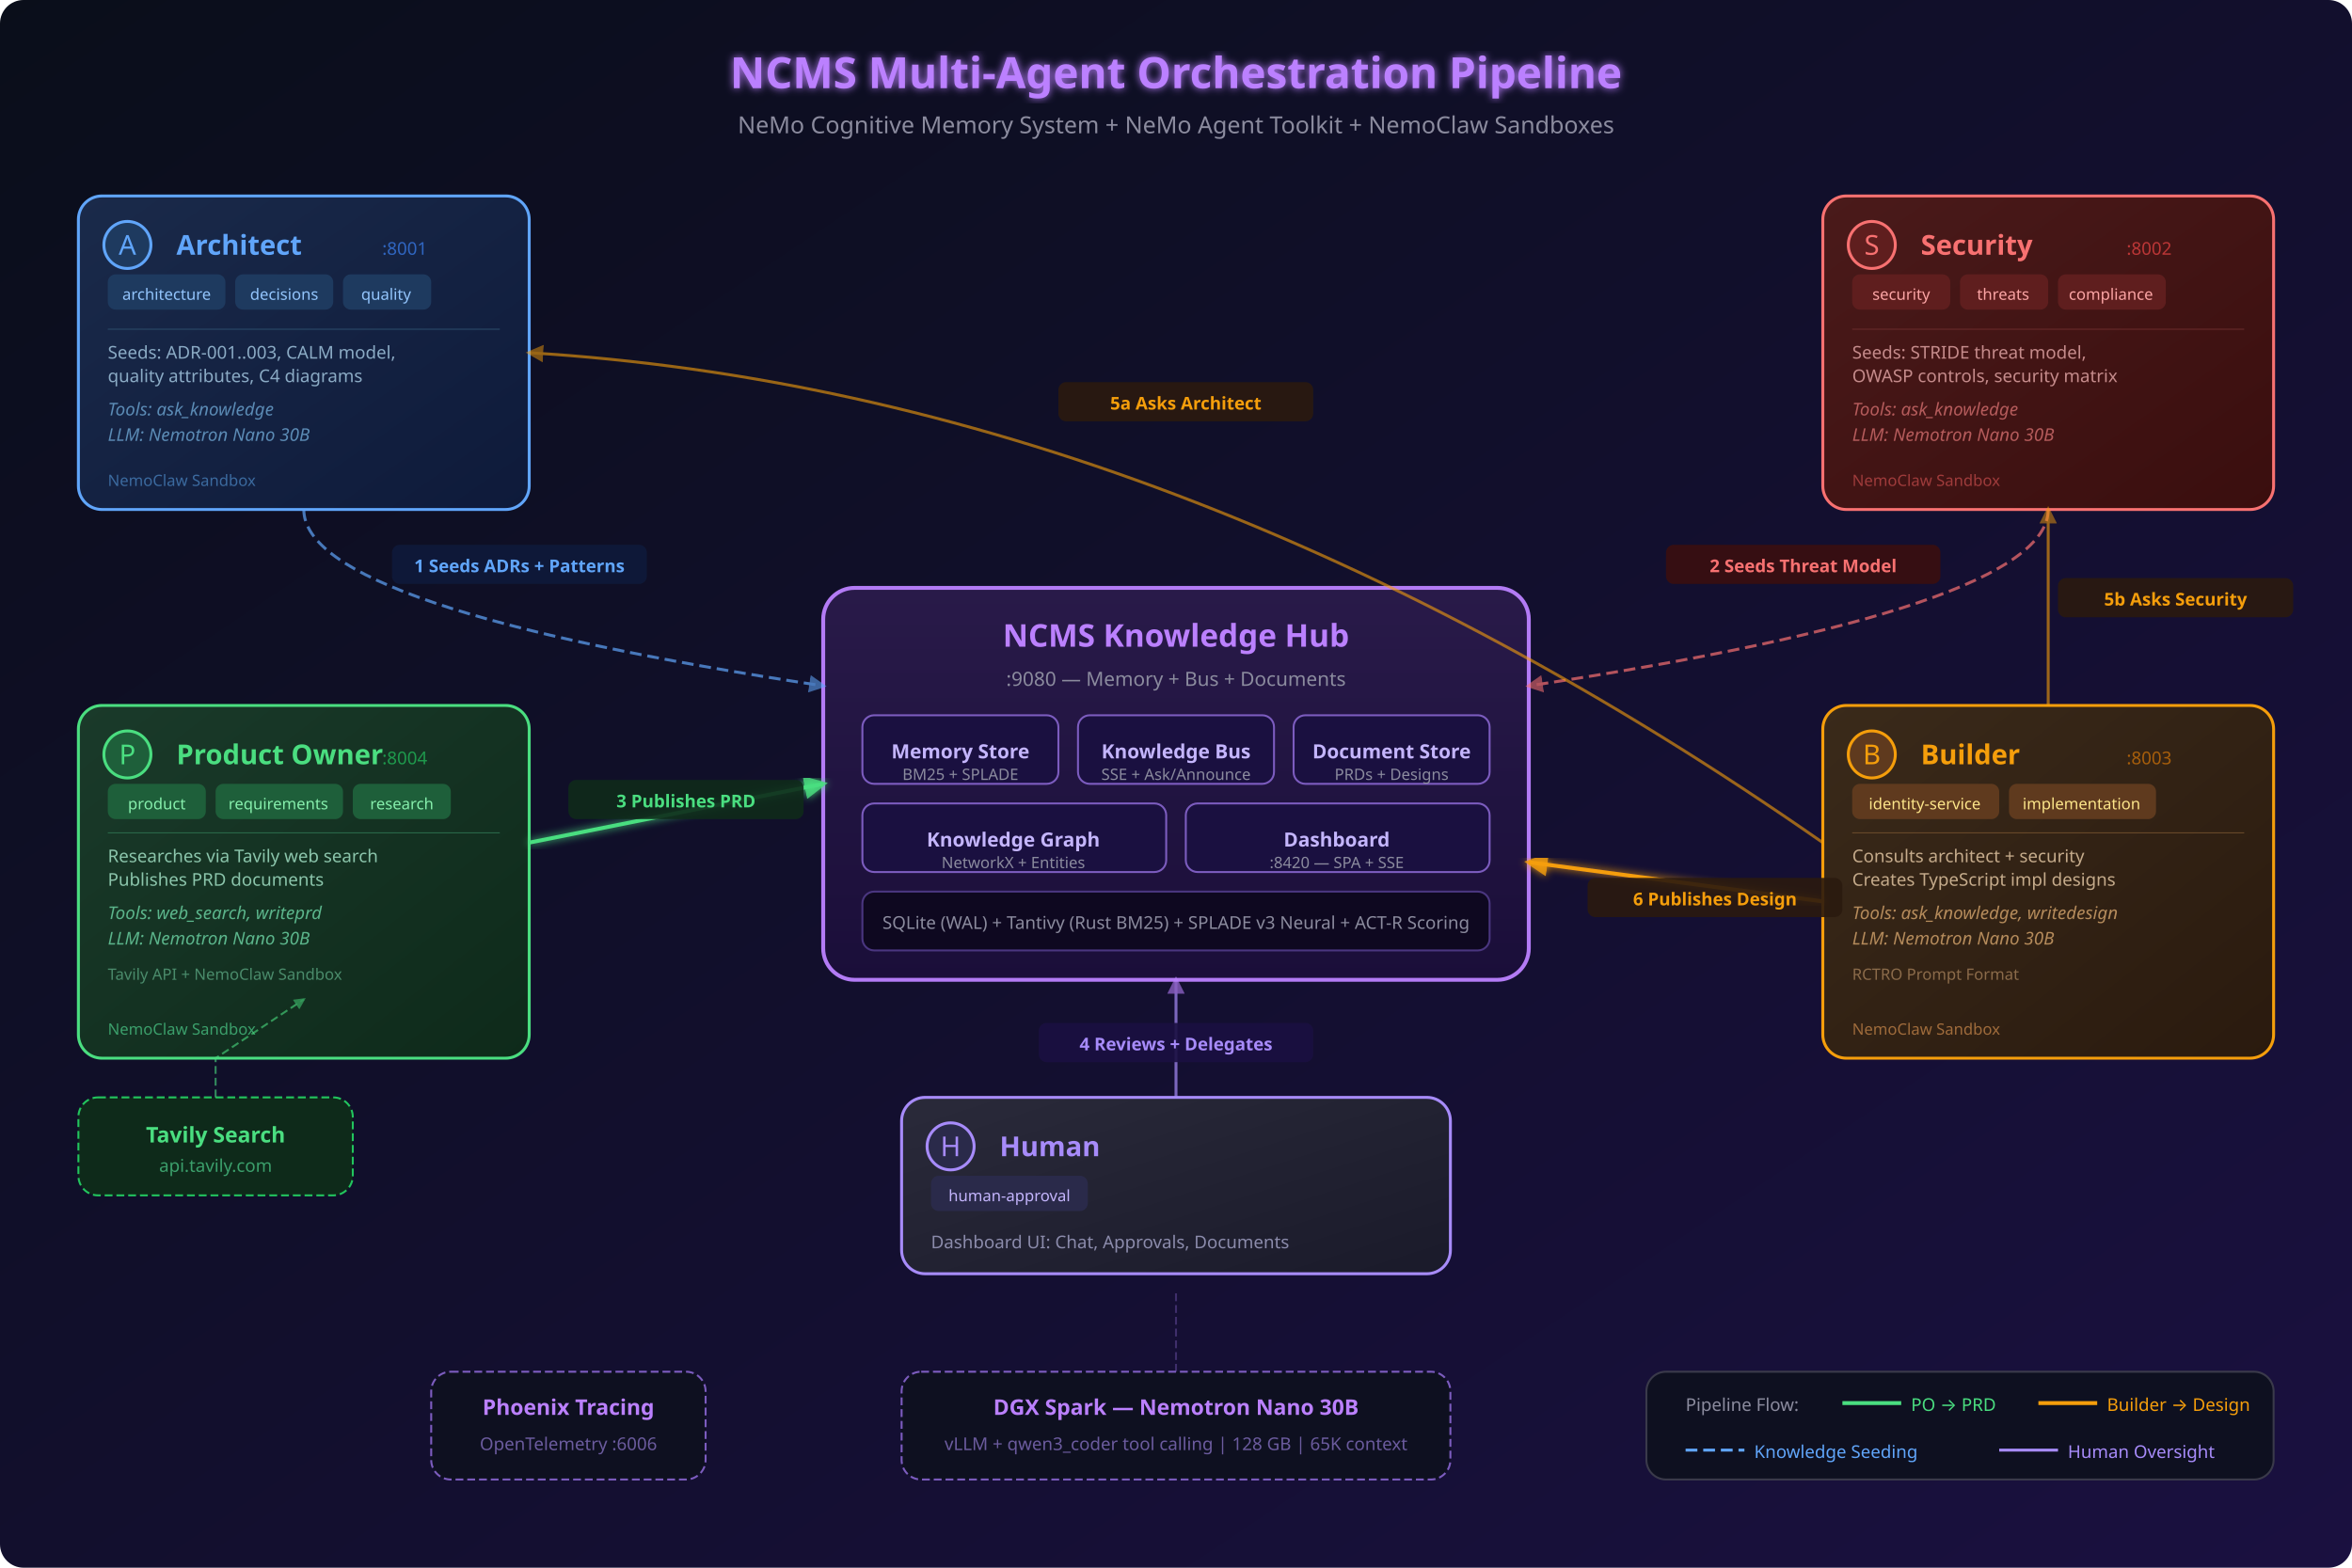
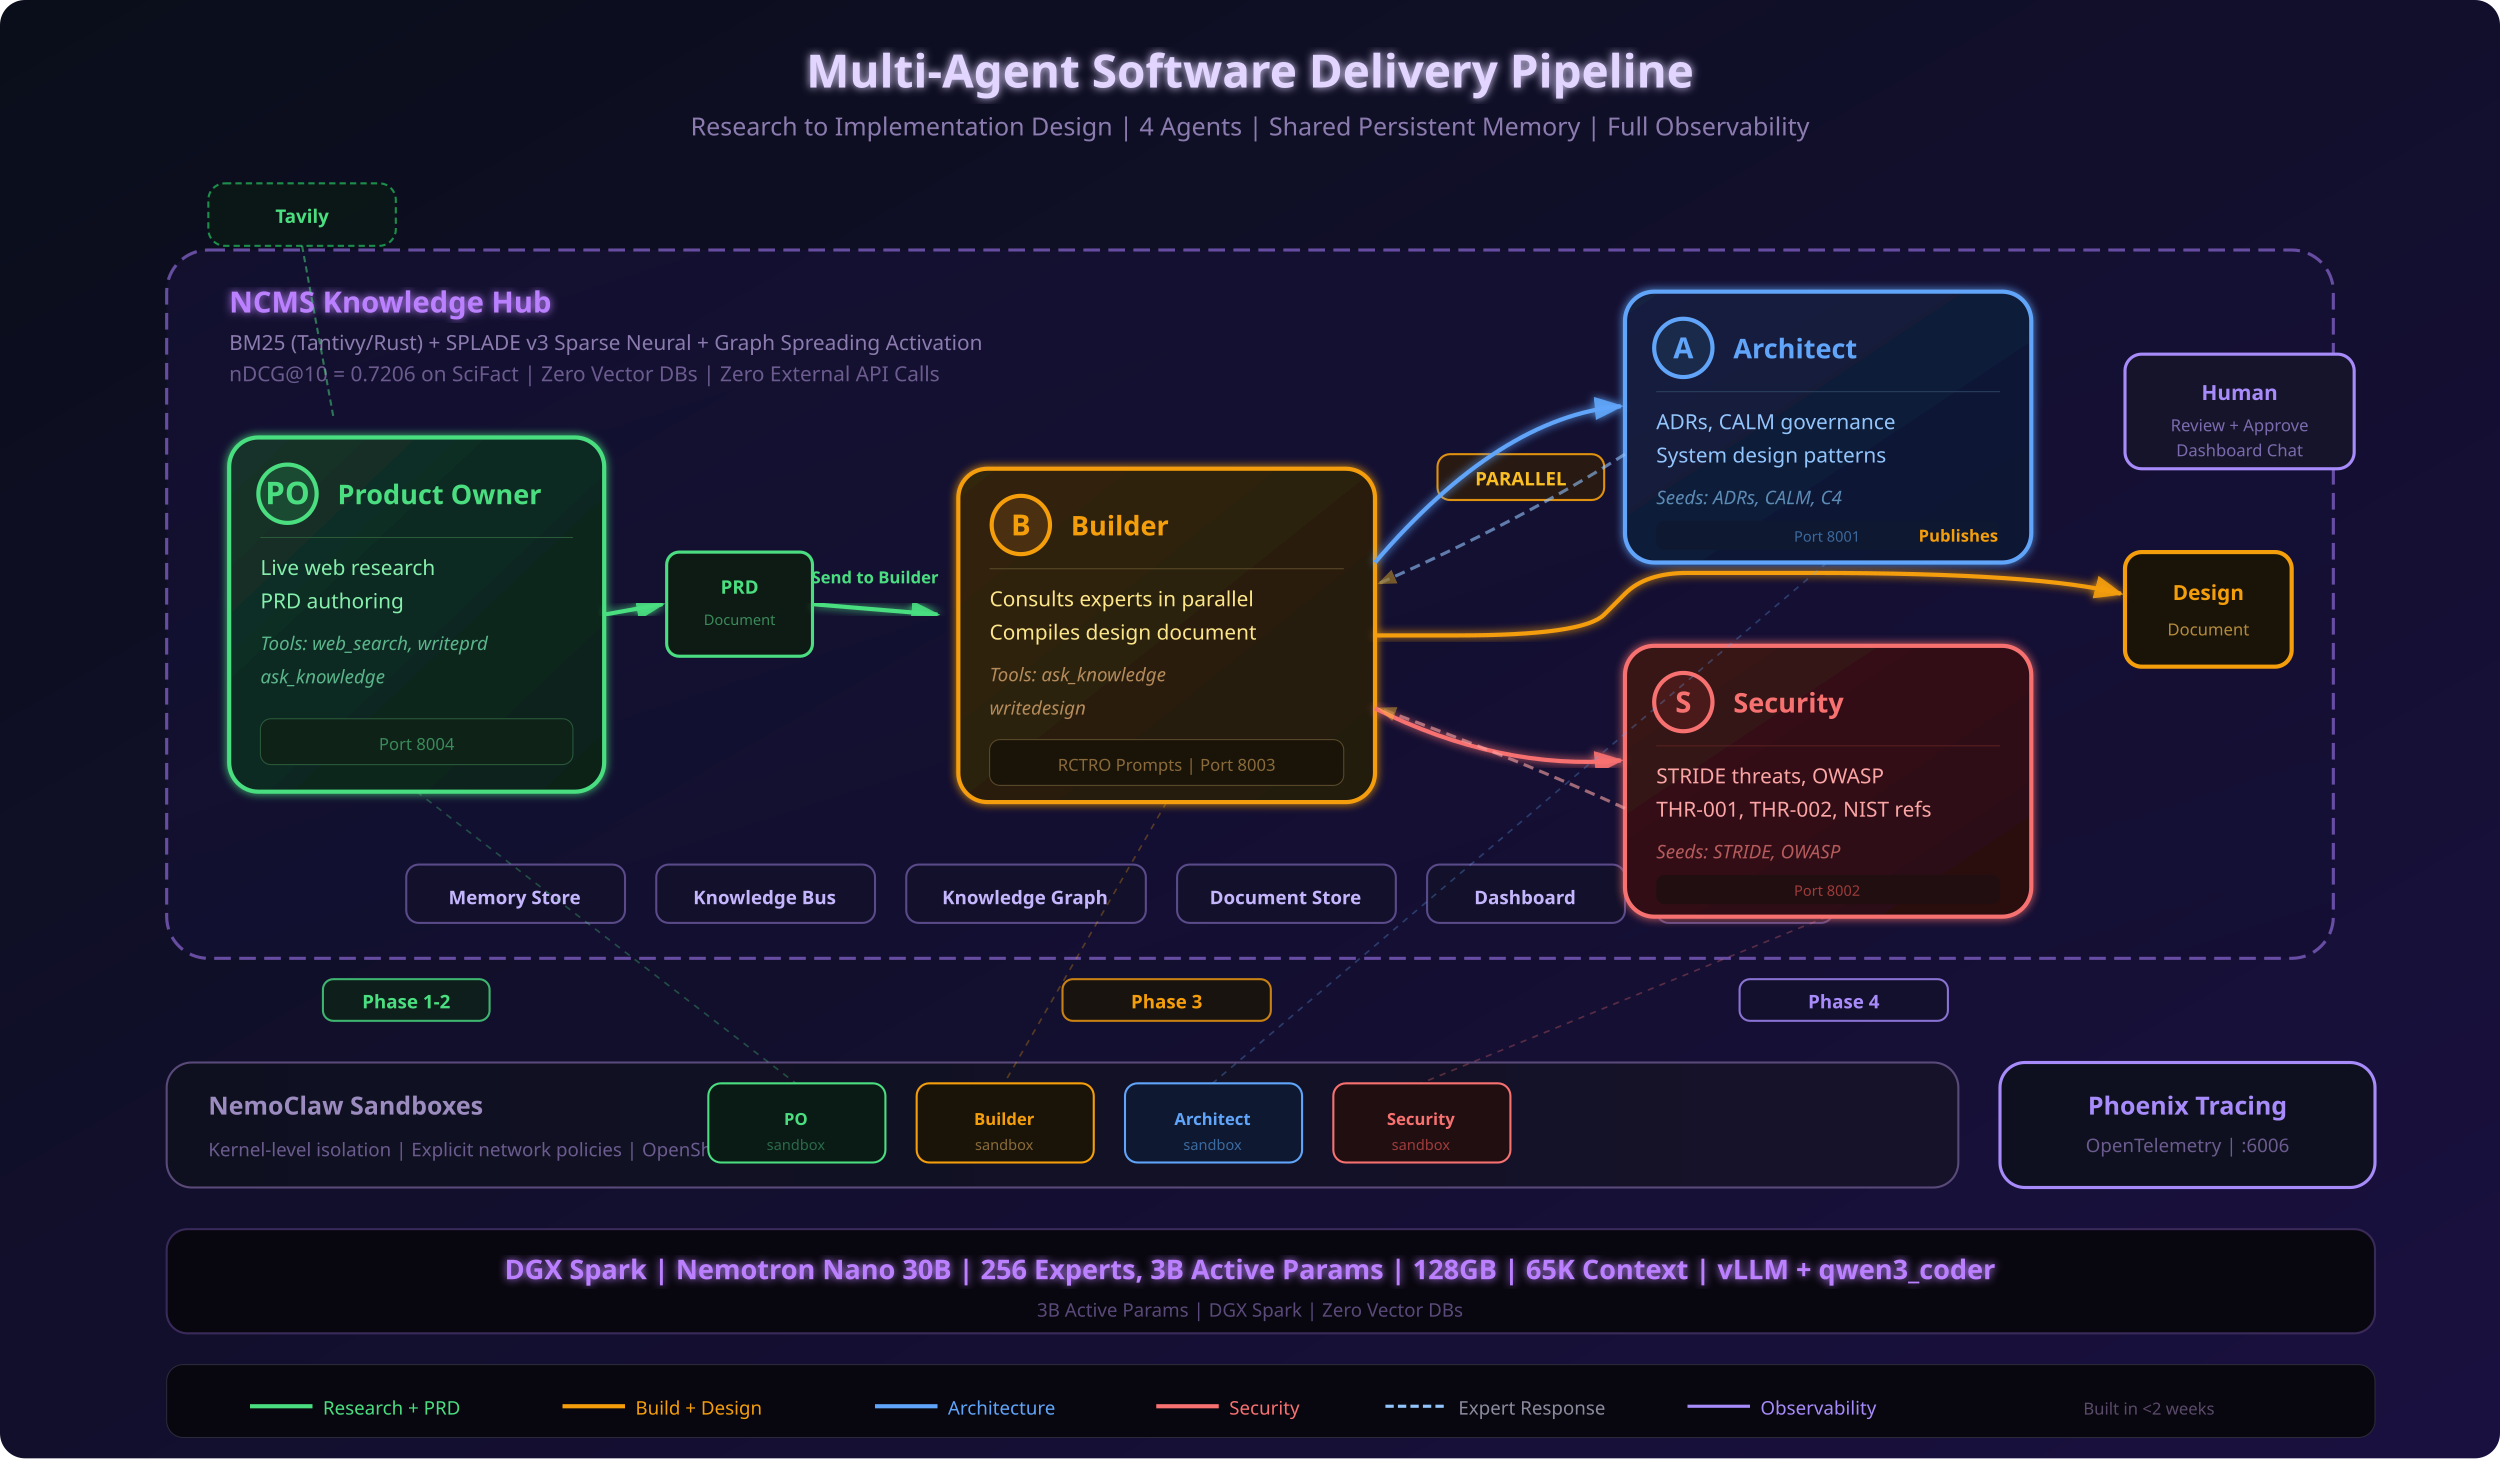
- <svg xmlns="http://www.w3.org/2000/svg" viewBox="0 0 1200 800" font-family="'Segoe UI', system-ui, -apple-system, sans-serif">
+ <svg xmlns="http://www.w3.org/2000/svg" viewBox="0 0 1200 700" font-family="'Segoe UI', system-ui, -apple-system, sans-serif">
  <defs>
    <linearGradient id="bgGrad" x1="0%" y1="0%" x2="100%" y2="100%">
      <stop offset="0%" style="stop-color:#0a0e1a;stop-opacity:1" />
      <stop offset="100%" style="stop-color:#1a1040;stop-opacity:1" />
    </linearGradient>
-     <linearGradient id="hubGrad" x1="0%" y1="0%" x2="0%" y2="100%">
-       <stop offset="0%" style="stop-color:#2a1a4a;stop-opacity:1" />
-       <stop offset="100%" style="stop-color:#1a0e3a;stop-opacity:1" />
+     <linearGradient id="hubGrad" x1="0%" y1="0%" x2="100%" y2="100%">
+       <stop offset="0%" style="stop-color:#1a1240;stop-opacity:0.6" />
+       <stop offset="100%" style="stop-color:#120e30;stop-opacity:0.6" />
    </linearGradient>
    <linearGradient id="poGrad" x1="0%" y1="0%" x2="100%" y2="100%">
-       <stop offset="0%" style="stop-color:#1a3a2a;stop-opacity:1" />
-       <stop offset="100%" style="stop-color:#0e2a1a;stop-opacity:1" />
+       <stop offset="0%" style="stop-color:#14332a" />
+       <stop offset="100%" style="stop-color:#0a2018" />
+     </linearGradient>
+     <linearGradient id="buildGrad" x1="0%" y1="0%" x2="100%" y2="100%">
+       <stop offset="0%" style="stop-color:#33250e" />
+       <stop offset="100%" style="stop-color:#221a08" />
    </linearGradient>
    <linearGradient id="archGrad" x1="0%" y1="0%" x2="100%" y2="100%">
-       <stop offset="0%" style="stop-color:#1a2a4a;stop-opacity:1" />
-       <stop offset="100%" style="stop-color:#0e1a3a;stop-opacity:1" />
+       <stop offset="0%" style="stop-color:#142040" />
+       <stop offset="100%" style="stop-color:#0e1530" />
    </linearGradient>
    <linearGradient id="secGrad" x1="0%" y1="0%" x2="100%" y2="100%">
-       <stop offset="0%" style="stop-color:#4a1a1a;stop-opacity:1" />
-       <stop offset="100%" style="stop-color:#3a0e0e;stop-opacity:1" />
+       <stop offset="0%" style="stop-color:#3a1418" />
+       <stop offset="100%" style="stop-color:#280c10" />
    </linearGradient>
-     <linearGradient id="buildGrad" x1="0%" y1="0%" x2="100%" y2="100%">
-       <stop offset="0%" style="stop-color:#3a2a1a;stop-opacity:1" />
-       <stop offset="100%" style="stop-color:#2a1a0e;stop-opacity:1" />
+     <linearGradient id="sandboxGrad" x1="0%" y1="0%" x2="100%" y2="0%">
+       <stop offset="0%" style="stop-color:#0e1020" />
+       <stop offset="100%" style="stop-color:#16122a" />
    </linearGradient>
-     <linearGradient id="humanGrad" x1="0%" y1="0%" x2="100%" y2="100%">
-       <stop offset="0%" style="stop-color:#2a2a3a;stop-opacity:1" />
-       <stop offset="100%" style="stop-color:#1a1a2a;stop-opacity:1" />
+     <linearGradient id="glowLine" x1="0%" y1="0%" x2="100%" y2="0%">
+       <stop offset="0%" style="stop-color:#4ade80;stop-opacity:0.9" />
+       <stop offset="100%" style="stop-color:#f59e0b;stop-opacity:0.9" />
    </linearGradient>
    <filter id="glow">
-       <feGaussianBlur stdDeviation="3" result="blur" />
+       <feGaussianBlur stdDeviation="4" result="blur" />
      <feMerge>
        <feMergeNode in="blur" />
        <feMergeNode in="SourceGraphic" />
      </feMerge>
    </filter>
    <filter id="softGlow">
      <feGaussianBlur stdDeviation="2" result="blur" />
      <feMerge>
        <feMergeNode in="blur" />
        <feMergeNode in="SourceGraphic" />
      </feMerge>
    </filter>
-     <marker id="arrow" viewBox="0 0 10 10" refX="8" refY="5" markerWidth="6" markerHeight="6" orient="auto-start-reverse">
-       <path d="M 0 0 L 10 5 L 0 10 z" fill="#bb80ff" opacity="0.8" />
+     <filter id="boxGlow">
+       <feGaussianBlur stdDeviation="6" result="blur" />
+       <feComposite in="blur" in2="SourceGraphic" operator="over" />
+     </filter>
+     <marker id="arrowGreen" viewBox="0 0 10 10" refX="9" refY="5" markerWidth="7" markerHeight="7" orient="auto-start-reverse">
+       <path d="M 0 1 L 10 5 L 0 9 z" fill="#4ade80" opacity="0.9" />
    </marker>
-     <marker id="arrowGreen" viewBox="0 0 10 10" refX="8" refY="5" markerWidth="6" markerHeight="6" orient="auto-start-reverse">
-       <path d="M 0 0 L 10 5 L 0 10 z" fill="#4ade80" opacity="0.8" />
+     <marker id="arrowAmber" viewBox="0 0 10 10" refX="9" refY="5" markerWidth="7" markerHeight="7" orient="auto-start-reverse">
+       <path d="M 0 1 L 10 5 L 0 9 z" fill="#f59e0b" opacity="0.9" />
    </marker>
-     <marker id="arrowOrange" viewBox="0 0 10 10" refX="8" refY="5" markerWidth="6" markerHeight="6" orient="auto-start-reverse">
-       <path d="M 0 0 L 10 5 L 0 10 z" fill="#f59e0b" opacity="0.8" />
+     <marker id="arrowBlue" viewBox="0 0 10 10" refX="9" refY="5" markerWidth="7" markerHeight="7" orient="auto-start-reverse">
+       <path d="M 0 1 L 10 5 L 0 9 z" fill="#60a5fa" opacity="0.9" />
    </marker>
-     <marker id="arrowRed" viewBox="0 0 10 10" refX="8" refY="5" markerWidth="6" markerHeight="6" orient="auto-start-reverse">
-       <path d="M 0 0 L 10 5 L 0 10 z" fill="#f87171" opacity="0.8" />
+     <marker id="arrowRed" viewBox="0 0 10 10" refX="9" refY="5" markerWidth="7" markerHeight="7" orient="auto-start-reverse">
+       <path d="M 0 1 L 10 5 L 0 9 z" fill="#f87171" opacity="0.9" />
    </marker>
-     <marker id="arrowBlue" viewBox="0 0 10 10" refX="8" refY="5" markerWidth="6" markerHeight="6" orient="auto-start-reverse">
-       <path d="M 0 0 L 10 5 L 0 10 z" fill="#60a5fa" opacity="0.8" />
+     <marker id="arrowAmberReturn" viewBox="0 0 10 10" refX="9" refY="5" markerWidth="6" markerHeight="6" orient="auto-start-reverse">
+       <path d="M 0 1 L 10 5 L 0 9 z" fill="#fbbf24" opacity="0.7" />
    </marker>
  </defs>
-   <rect width="1200" height="800" fill="url(#bgGrad)" rx="12" />
-   <text x="600" y="45" text-anchor="middle" fill="#bb80ff" font-size="22" font-weight="700" filter="url(#softGlow)">NCMS Multi-Agent Orchestration Pipeline</text>
-   <text x="600" y="68" text-anchor="middle" fill="#8b8b9e" font-size="12">NeMo Cognitive Memory System + NeMo Agent Toolkit + NemoClaw Sandboxes</text>
-   <rect x="420" y="300" width="360" height="200" rx="16" fill="url(#hubGrad)" stroke="#bb80ff" stroke-width="2" opacity="0.95" />
-   <text x="600" y="330" text-anchor="middle" fill="#bb80ff" font-size="16" font-weight="700">NCMS Knowledge Hub</text>
-   <text x="600" y="350" text-anchor="middle" fill="#8b8b9e" font-size="10">:9080 — Memory + Bus + Documents</text>
-   <rect x="440" y="365" width="100" height="35" rx="6" fill="#1a1040" stroke="#7c5cbf" stroke-width="1" />
-   <text x="490" y="387" text-anchor="middle" fill="#c4b5fd" font-size="10" font-weight="600">Memory Store</text>
-   <text x="490" y="398" text-anchor="middle" fill="#8b8b9e" font-size="8">BM25 + SPLADE</text>
-   <rect x="550" y="365" width="100" height="35" rx="6" fill="#1a1040" stroke="#7c5cbf" stroke-width="1" />
-   <text x="600" y="387" text-anchor="middle" fill="#c4b5fd" font-size="10" font-weight="600">Knowledge Bus</text>
-   <text x="600" y="398" text-anchor="middle" fill="#8b8b9e" font-size="8">SSE + Ask/Announce</text>
-   <rect x="660" y="365" width="100" height="35" rx="6" fill="#1a1040" stroke="#7c5cbf" stroke-width="1" />
-   <text x="710" y="387" text-anchor="middle" fill="#c4b5fd" font-size="10" font-weight="600">Document Store</text>
-   <text x="710" y="398" text-anchor="middle" fill="#8b8b9e" font-size="8">PRDs + Designs</text>
-   <rect x="440" y="410" width="155" height="35" rx="6" fill="#1a1040" stroke="#7c5cbf" stroke-width="1" />
-   <text x="517" y="432" text-anchor="middle" fill="#c4b5fd" font-size="10" font-weight="600">Knowledge Graph</text>
-   <text x="517" y="443" text-anchor="middle" fill="#8b8b9e" font-size="8">NetworkX + Entities</text>
-   <rect x="605" y="410" width="155" height="35" rx="6" fill="#1a1040" stroke="#7c5cbf" stroke-width="1" />
-   <text x="682" y="432" text-anchor="middle" fill="#c4b5fd" font-size="10" font-weight="600">Dashboard</text>
-   <text x="682" y="443" text-anchor="middle" fill="#8b8b9e" font-size="8">:8420 — SPA + SSE</text>
-   <rect x="440" y="455" width="320" height="30" rx="6" fill="#0e0820" stroke="#4a3680" stroke-width="1" />
-   <text x="600" y="474" text-anchor="middle" fill="#8b8b9e" font-size="9">SQLite (WAL) + Tantivy (Rust BM25) + SPLADE v3 Neural + ACT-R Scoring</text>
-   <rect x="40" y="100" width="230" height="160" rx="12" fill="url(#archGrad)" stroke="#60a5fa" stroke-width="1.5" />
-   <circle cx="65" cy="125" r="12" fill="#1e3a5f" stroke="#60a5fa" stroke-width="1.5" />
-   <text x="65" y="130" text-anchor="middle" fill="#60a5fa" font-size="14">A</text>
-   <text x="90" y="130" fill="#60a5fa" font-size="14" font-weight="700">Architect</text>
-   <text x="195" y="130" fill="#3b82f6" font-size="9" opacity="0.7">:8001</text>
-   <rect x="55" y="140" width="60" height="18" rx="4" fill="#1e3a5f" />
-   <text x="85" y="153" text-anchor="middle" fill="#93c5fd" font-size="8">architecture</text>
-   <rect x="120" y="140" width="50" height="18" rx="4" fill="#1e3a5f" />
-   <text x="145" y="153" text-anchor="middle" fill="#93c5fd" font-size="8">decisions</text>
-   <rect x="175" y="140" width="45" height="18" rx="4" fill="#1e3a5f" />
-   <text x="197" y="153" text-anchor="middle" fill="#93c5fd" font-size="8">quality</text>
-   <line x1="55" y1="168" x2="255" y2="168" stroke="#2a4a6a" stroke-width="0.5" />
-   <text x="55" y="183" fill="#8babc5" font-size="9">Seeds: ADR-001..003, CALM model,</text>
-   <text x="55" y="195" fill="#8babc5" font-size="9">quality attributes, C4 diagrams</text>
-   <text x="55" y="212" fill="#5b8bb5" font-size="9" font-style="italic">Tools: ask_knowledge</text>
-   <text x="55" y="225" fill="#5b8bb5" font-size="9" font-style="italic">LLM: Nemotron Nano 30B</text>
-   <text x="55" y="248" fill="#3b6a9f" font-size="8">NemoClaw Sandbox</text>
-   <rect x="930" y="100" width="230" height="160" rx="12" fill="url(#secGrad)" stroke="#f87171" stroke-width="1.5" />
-   <circle cx="955" cy="125" r="12" fill="#5f1e1e" stroke="#f87171" stroke-width="1.5" />
-   <text x="955" y="130" text-anchor="middle" fill="#f87171" font-size="14">S</text>
-   <text x="980" y="130" fill="#f87171" font-size="14" font-weight="700">Security</text>
-   <text x="1085" y="130" fill="#ef4444" font-size="9" opacity="0.7">:8002</text>
-   <rect x="945" y="140" width="50" height="18" rx="4" fill="#5f1e1e" />
-   <text x="970" y="153" text-anchor="middle" fill="#fca5a5" font-size="8">security</text>
-   <rect x="1000" y="140" width="45" height="18" rx="4" fill="#5f1e1e" />
-   <text x="1022" y="153" text-anchor="middle" fill="#fca5a5" font-size="8">threats</text>
-   <rect x="1050" y="140" width="55" height="18" rx="4" fill="#5f1e1e" />
-   <text x="1077" y="153" text-anchor="middle" fill="#fca5a5" font-size="8">compliance</text>
-   <line x1="945" y1="168" x2="1145" y2="168" stroke="#6a2a2a" stroke-width="0.5" />
-   <text x="945" y="183" fill="#c58b8b" font-size="9">Seeds: STRIDE threat model,</text>
-   <text x="945" y="195" fill="#c58b8b" font-size="9">OWASP controls, security matrix</text>
-   <text x="945" y="212" fill="#b55b5b" font-size="9" font-style="italic">Tools: ask_knowledge</text>
-   <text x="945" y="225" fill="#b55b5b" font-size="9" font-style="italic">LLM: Nemotron Nano 30B</text>
-   <text x="945" y="248" fill="#9f3b3b" font-size="8">NemoClaw Sandbox</text>
-   <rect x="40" y="360" width="230" height="180" rx="12" fill="url(#poGrad)" stroke="#4ade80" stroke-width="1.5" />
-   <circle cx="65" cy="385" r="12" fill="#1e5f3a" stroke="#4ade80" stroke-width="1.5" />
-   <text x="65" y="390" text-anchor="middle" fill="#4ade80" font-size="14">P</text>
-   <text x="90" y="390" fill="#4ade80" font-size="14" font-weight="700">Product Owner</text>
-   <text x="195" y="390" fill="#22c55e" font-size="9" opacity="0.7">:8004</text>
-   <rect x="55" y="400" width="50" height="18" rx="4" fill="#1e5f3a" />
-   <text x="80" y="413" text-anchor="middle" fill="#86efac" font-size="8">product</text>
-   <rect x="110" y="400" width="65" height="18" rx="4" fill="#1e5f3a" />
-   <text x="142" y="413" text-anchor="middle" fill="#86efac" font-size="8">requirements</text>
-   <rect x="180" y="400" width="50" height="18" rx="4" fill="#1e5f3a" />
-   <text x="205" y="413" text-anchor="middle" fill="#86efac" font-size="8">research</text>
-   <line x1="55" y1="425" x2="255" y2="425" stroke="#2a6a4a" stroke-width="0.5" />
-   <text x="55" y="440" fill="#8bc5ab" font-size="9">Researches via Tavily web search</text>
-   <text x="55" y="452" fill="#8bc5ab" font-size="9">Publishes PRD documents</text>
-   <text x="55" y="469" fill="#5bb58b" font-size="9" font-style="italic">Tools: web_search, writeprd</text>
-   <text x="55" y="482" fill="#5bb58b" font-size="9" font-style="italic">LLM: Nemotron Nano 30B</text>
-   <text x="55" y="500" fill="#4a8b6b" font-size="8">Tavily API + NemoClaw Sandbox</text>
-   <text x="55" y="528" fill="#3b9f6b" font-size="8">NemoClaw Sandbox</text>
-   <rect x="930" y="360" width="230" height="180" rx="12" fill="url(#buildGrad)" stroke="#f59e0b" stroke-width="1.5" />
-   <circle cx="955" cy="385" r="12" fill="#5f3a1e" stroke="#f59e0b" stroke-width="1.5" />
-   <text x="955" y="390" text-anchor="middle" fill="#f59e0b" font-size="14">B</text>
-   <text x="980" y="390" fill="#f59e0b" font-size="14" font-weight="700">Builder</text>
-   <text x="1085" y="390" fill="#d97706" font-size="9" opacity="0.7">:8003</text>
-   <rect x="945" y="400" width="75" height="18" rx="4" fill="#5f3a1e" />
-   <text x="982" y="413" text-anchor="middle" fill="#fde68a" font-size="8">identity-service</text>
-   <rect x="1025" y="400" width="75" height="18" rx="4" fill="#5f3a1e" />
-   <text x="1062" y="413" text-anchor="middle" fill="#fde68a" font-size="8">implementation</text>
-   <line x1="945" y1="425" x2="1145" y2="425" stroke="#6a4a2a" stroke-width="0.5" />
-   <text x="945" y="440" fill="#c5ab8b" font-size="9">Consults architect + security</text>
-   <text x="945" y="452" fill="#c5ab8b" font-size="9">Creates TypeScript impl designs</text>
-   <text x="945" y="469" fill="#b58b5b" font-size="9" font-style="italic">Tools: ask_knowledge, writedesign</text>
-   <text x="945" y="482" fill="#b58b5b" font-size="9" font-style="italic">LLM: Nemotron Nano 30B</text>
-   <text x="945" y="500" fill="#8b6b4a" font-size="8">RCTRO Prompt Format</text>
-   <text x="945" y="528" fill="#9f6b3b" font-size="8">NemoClaw Sandbox</text>
-   <rect x="460" y="560" width="280" height="90" rx="12" fill="url(#humanGrad)" stroke="#a78bfa" stroke-width="1.5" />
-   <circle cx="485" cy="585" r="12" fill="#2a2a4a" stroke="#a78bfa" stroke-width="1.5" />
-   <text x="485" y="590" text-anchor="middle" fill="#a78bfa" font-size="14">H</text>
-   <text x="510" y="590" fill="#a78bfa" font-size="14" font-weight="700">Human</text>
-   <rect x="475" y="600" width="80" height="18" rx="4" fill="#2a2a4a" />
-   <text x="515" y="613" text-anchor="middle" fill="#c4b5fd" font-size="8">human-approval</text>
-   <text x="475" y="637" fill="#8b8bab" font-size="9">Dashboard UI: Chat, Approvals, Documents</text>
-   <path d="M 155 260 Q 155 310 420 350" fill="none" stroke="#60a5fa" stroke-width="1.5" stroke-dasharray="6,3" marker-end="url(#arrowBlue)" opacity="0.7" />
-   <rect x="200" y="278" width="130" height="20" rx="4" fill="#0e1a3a" opacity="0.9" />
-   <text x="265" y="292" text-anchor="middle" fill="#60a5fa" font-size="9" font-weight="600">1  Seeds ADRs + Patterns</text>
-   <path d="M 1045 260 Q 1045 310 780 350" fill="none" stroke="#f87171" stroke-width="1.5" stroke-dasharray="6,3" marker-end="url(#arrowRed)" opacity="0.7" />
-   <rect x="850" y="278" width="140" height="20" rx="4" fill="#3a0e0e" opacity="0.9" />
-   <text x="920" y="292" text-anchor="middle" fill="#f87171" font-size="9" font-weight="600">2  Seeds Threat Model</text>
-   <path d="M 270 430 L 420 400" fill="none" stroke="#4ade80" stroke-width="2" marker-end="url(#arrowGreen)" filter="url(#softGlow)" />
-   <rect x="290" y="398" width="120" height="20" rx="4" fill="#0e2a1a" opacity="0.9" />
-   <text x="350" y="412" text-anchor="middle" fill="#4ade80" font-size="9" font-weight="600">3  Publishes PRD</text>
-   <rect x="40" y="560" width="140" height="50" rx="10" fill="#0e2a1a" stroke="#22c55e" stroke-width="1" stroke-dasharray="4,2" />
-   <text x="110" y="583" text-anchor="middle" fill="#4ade80" font-size="11" font-weight="600">Tavily Search</text>
-   <text x="110" y="598" text-anchor="middle" fill="#3b9f6b" font-size="9">api.tavily.com</text>
-   <path d="M 110 560 L 110 540 L 155 510" fill="none" stroke="#4ade80" stroke-width="1" stroke-dasharray="4,2" marker-end="url(#arrowGreen)" opacity="0.6" />
-   <path d="M 600 560 L 600 500" fill="none" stroke="#a78bfa" stroke-width="1.5" marker-end="url(#arrow)" opacity="0.7" />
-   <rect x="530" y="522" width="140" height="20" rx="4" fill="#1a1040" opacity="0.9" />
-   <text x="600" y="536" text-anchor="middle" fill="#a78bfa" font-size="9" font-weight="600">4  Reviews + Delegates</text>
-   <path d="M 930 430 Q 600 200 270 180" fill="none" stroke="#f59e0b" stroke-width="1.5" marker-end="url(#arrowOrange)" opacity="0.6" />
-   <rect x="540" y="195" width="130" height="20" rx="4" fill="#2a1a0e" opacity="0.9" />
-   <text x="605" y="209" text-anchor="middle" fill="#f59e0b" font-size="9" font-weight="600">5a  Asks Architect</text>
-   <path d="M 1045 360 Q 1045 280 1045 260" fill="none" stroke="#f59e0b" stroke-width="1.5" marker-end="url(#arrowOrange)" opacity="0.6" />
-   <rect x="1050" y="295" width="120" height="20" rx="4" fill="#2a1a0e" opacity="0.9" />
-   <text x="1110" y="309" text-anchor="middle" fill="#f59e0b" font-size="9" font-weight="600">5b  Asks Security</text>
-   <path d="M 930 460 L 780 440" fill="none" stroke="#f59e0b" stroke-width="2" marker-end="url(#arrowOrange)" filter="url(#softGlow)" />
-   <rect x="810" y="448" width="130" height="20" rx="4" fill="#2a1a0e" opacity="0.9" />
-   <text x="875" y="462" text-anchor="middle" fill="#f59e0b" font-size="9" font-weight="600">6  Publishes Design</text>
-   <rect x="460" y="700" width="280" height="55" rx="10" fill="#0e1020" stroke="#7c5cbf" stroke-width="1" stroke-dasharray="4,2" />
-   <text x="600" y="722" text-anchor="middle" fill="#bb80ff" font-size="11" font-weight="600">DGX Spark  —  Nemotron Nano 30B</text>
-   <text x="600" y="740" text-anchor="middle" fill="#6b5b9e" font-size="9">vLLM + qwen3_coder tool calling  |  128 GB  |  65K context</text>
-   <path d="M 600 700 L 600 660" fill="none" stroke="#7c5cbf" stroke-width="1" stroke-dasharray="4,2" opacity="0.4" />
-   <rect x="220" y="700" width="140" height="55" rx="10" fill="#0e1020" stroke="#7c5cbf" stroke-width="1" stroke-dasharray="4,2" />
-   <text x="290" y="722" text-anchor="middle" fill="#bb80ff" font-size="11" font-weight="600">Phoenix Tracing</text>
-   <text x="290" y="740" text-anchor="middle" fill="#6b5b9e" font-size="9">OpenTelemetry  :6006</text>
-   <rect x="840" y="700" width="320" height="55" rx="10" fill="#0e1020" stroke="#3a3a4a" stroke-width="1" />
-   <text x="860" y="720" fill="#8b8b9e" font-size="9">Pipeline Flow:</text>
-   <line x1="940" y1="716" x2="970" y2="716" stroke="#4ade80" stroke-width="2" />
-   <text x="975" y="720" fill="#4ade80" font-size="9">PO → PRD</text>
-   <line x1="1040" y1="716" x2="1070" y2="716" stroke="#f59e0b" stroke-width="2" />
-   <text x="1075" y="720" fill="#f59e0b" font-size="9">Builder → Design</text>
-   <line x1="860" y1="740" x2="890" y2="740" stroke="#60a5fa" stroke-width="1.5" stroke-dasharray="6,3" />
-   <text x="895" y="744" fill="#60a5fa" font-size="9">Knowledge Seeding</text>
-   <line x1="1020" y1="740" x2="1050" y2="740" stroke="#a78bfa" stroke-width="1.5" />
-   <text x="1055" y="744" fill="#a78bfa" font-size="9">Human Oversight</text>
+   <rect width="1200" height="700" fill="url(#bgGrad)" rx="12" />
+   <rect x="80" y="120" width="1040" height="340" rx="20" fill="url(#hubGrad)" stroke="#7c5cbf" stroke-width="1.5" stroke-dasharray="8,4" opacity="0.8" />
+   <text x="110" y="150" fill="#bb80ff" font-size="14" font-weight="700" filter="url(#softGlow)">NCMS Knowledge Hub</text>
+   <text x="110" y="168" fill="#8b7bae" font-size="10">BM25 (Tantivy/Rust) + SPLADE v3 Sparse Neural + Graph Spreading Activation</text>
+   <text x="110" y="183" fill="#6b5b8e" font-size="10">nDCG@10 = 0.7206 on SciFact  |  Zero Vector DBs  |  Zero External API Calls</text>
+   <rect x="195" y="415" width="105" height="28" rx="6" fill="#12102a" stroke="#5a4a8a" stroke-width="1" />
+   <text x="247" y="434" text-anchor="middle" fill="#c4b5fd" font-size="9" font-weight="600">Memory Store</text>
+   <rect x="315" y="415" width="105" height="28" rx="6" fill="#12102a" stroke="#5a4a8a" stroke-width="1" />
+   <text x="367" y="434" text-anchor="middle" fill="#c4b5fd" font-size="9" font-weight="600">Knowledge Bus</text>
+   <rect x="435" y="415" width="115" height="28" rx="6" fill="#12102a" stroke="#5a4a8a" stroke-width="1" />
+   <text x="492" y="434" text-anchor="middle" fill="#c4b5fd" font-size="9" font-weight="600">Knowledge Graph</text>
+   <rect x="565" y="415" width="105" height="28" rx="6" fill="#12102a" stroke="#5a4a8a" stroke-width="1" />
+   <text x="617" y="434" text-anchor="middle" fill="#c4b5fd" font-size="9" font-weight="600">Document Store</text>
+   <rect x="685" y="415" width="95" height="28" rx="6" fill="#12102a" stroke="#5a4a8a" stroke-width="1" />
+   <text x="732" y="434" text-anchor="middle" fill="#c4b5fd" font-size="9" font-weight="600">Dashboard</text>
+   <rect x="795" y="415" width="85" height="28" rx="6" fill="#12102a" stroke="#5a4a8a" stroke-width="1" />
+   <text x="837" y="434" text-anchor="middle" fill="#c4b5fd" font-size="9" font-weight="600">ACT-R</text>
+   <text x="600" y="42" text-anchor="middle" fill="#e2d5ff" font-size="22" font-weight="700" filter="url(#softGlow)">Multi-Agent Software Delivery Pipeline</text>
+   <text x="600" y="65" text-anchor="middle" fill="#8b7bae" font-size="12">Research to Implementation Design  |  4 Agents  |  Shared Persistent Memory  |  Full Observability</text>
+   <rect x="100" y="88" width="90" height="30" rx="8" fill="#0a1a14" stroke="#22c55e" stroke-width="1" stroke-dasharray="3,2" opacity="0.7" />
+   <text x="145" y="107" text-anchor="middle" fill="#4ade80" font-size="9" font-weight="600">Tavily</text>
+   <path d="M 145 118 L 160 200" fill="none" stroke="#4ade80" stroke-width="1" stroke-dasharray="3,2" opacity="0.5" />
+   <rect x="110" y="210" width="180" height="170" rx="14" fill="url(#poGrad)" stroke="#4ade80" stroke-width="2" filter="url(#softGlow)" />
+   <circle cx="138" cy="237" r="14" fill="#1a4a32" stroke="#4ade80" stroke-width="2" />
+   <text x="138" y="242" text-anchor="middle" fill="#4ade80" font-size="15" font-weight="700">PO</text>
+   <text x="162" y="242" fill="#4ade80" font-size="13" font-weight="700">Product Owner</text>
+   <line x1="125" y1="258" x2="275" y2="258" stroke="#2a5a3a" stroke-width="0.5" />
+   <text x="125" y="276" fill="#86efac" font-size="10">Live web research</text>
+   <text x="125" y="292" fill="#86efac" font-size="10">PRD authoring</text>
+   <text x="125" y="312" fill="#5bb58b" font-size="9" font-style="italic">Tools: web_search, writeprd</text>
+   <text x="125" y="328" fill="#5bb58b" font-size="9" font-style="italic">ask_knowledge</text>
+   <rect x="125" y="345" width="150" height="22" rx="5" fill="#0e2218" stroke="#2a5a3a" stroke-width="0.5" />
+   <text x="200" y="360" text-anchor="middle" fill="#3a8a5a" font-size="8">Port 8004</text>
+   <rect x="320" y="265" width="70" height="50" rx="6" fill="#0e1a14" stroke="#4ade80" stroke-width="1.5" />
+   <text x="355" y="285" text-anchor="middle" fill="#4ade80" font-size="9" font-weight="700">PRD</text>
+   <text x="355" y="300" text-anchor="middle" fill="#3a8a5a" font-size="7">Document</text>
+   <path d="M 290 295 L 318 290" fill="none" stroke="#4ade80" stroke-width="2" marker-end="url(#arrowGreen)" filter="url(#softGlow)" />
+   <path d="M 390 290 L 450 295" fill="none" stroke="#4ade80" stroke-width="2" marker-end="url(#arrowGreen)" filter="url(#softGlow)" />
+   <text x="420" y="280" text-anchor="middle" fill="#4ade80" font-size="8" font-weight="600">Send to Builder</text>
+   <rect x="460" y="225" width="200" height="160" rx="14" fill="url(#buildGrad)" stroke="#f59e0b" stroke-width="2" filter="url(#softGlow)" />
+   <circle cx="490" cy="252" r="14" fill="#4a3010" stroke="#f59e0b" stroke-width="2" />
+   <text x="490" y="257" text-anchor="middle" fill="#f59e0b" font-size="14" font-weight="700">B</text>
+   <text x="514" y="257" fill="#f59e0b" font-size="13" font-weight="700">Builder</text>
+   <line x1="475" y1="273" x2="645" y2="273" stroke="#5a4a2a" stroke-width="0.5" />
+   <text x="475" y="291" fill="#fde68a" font-size="10">Consults experts in parallel</text>
+   <text x="475" y="307" fill="#fde68a" font-size="10">Compiles design document</text>
+   <text x="475" y="327" fill="#b58b5b" font-size="9" font-style="italic">Tools: ask_knowledge</text>
+   <text x="475" y="343" fill="#b58b5b" font-size="9" font-style="italic">writedesign</text>
+   <rect x="475" y="355" width="170" height="22" rx="5" fill="#1a1408" stroke="#5a4a2a" stroke-width="0.5" />
+   <text x="560" y="370" text-anchor="middle" fill="#8a6a3a" font-size="8">RCTRO Prompts  |  Port 8003</text>
+   <rect x="690" y="218" width="80" height="22" rx="6" fill="#2a1a0e" stroke="#f59e0b" stroke-width="1" opacity="0.9" />
+   <text x="730" y="233" text-anchor="middle" fill="#fbbf24" font-size="9" font-weight="700">PARALLEL</text>
+   <rect x="780" y="140" width="195" height="130" rx="14" fill="url(#archGrad)" stroke="#60a5fa" stroke-width="2" filter="url(#softGlow)" />
+   <circle cx="808" cy="167" r="14" fill="#1a2a4a" stroke="#60a5fa" stroke-width="2" />
+   <text x="808" y="172" text-anchor="middle" fill="#60a5fa" font-size="14" font-weight="700">A</text>
+   <text x="832" y="172" fill="#60a5fa" font-size="13" font-weight="700">Architect</text>
+   <line x1="795" y1="188" x2="960" y2="188" stroke="#2a4060" stroke-width="0.5" />
+   <text x="795" y="206" fill="#93c5fd" font-size="10">ADRs, CALM governance</text>
+   <text x="795" y="222" fill="#93c5fd" font-size="10">System design patterns</text>
+   <text x="795" y="242" fill="#5b8bb5" font-size="9" font-style="italic">Seeds: ADRs, CALM, C4</text>
+   <rect x="795" y="250" width="165" height="14" rx="4" fill="#0e1830" />
+   <text x="877" y="260" text-anchor="middle" fill="#3b6a9f" font-size="7">Port 8001</text>
+   <rect x="780" y="310" width="195" height="130" rx="14" fill="url(#secGrad)" stroke="#f87171" stroke-width="2" filter="url(#softGlow)" />
+   <circle cx="808" cy="337" r="14" fill="#4a1a1a" stroke="#f87171" stroke-width="2" />
+   <text x="808" y="342" text-anchor="middle" fill="#f87171" font-size="14" font-weight="700">S</text>
+   <text x="832" y="342" fill="#f87171" font-size="13" font-weight="700">Security</text>
+   <line x1="795" y1="358" x2="960" y2="358" stroke="#5a2020" stroke-width="0.5" />
+   <text x="795" y="376" fill="#fca5a5" font-size="10">STRIDE threats, OWASP</text>
+   <text x="795" y="392" fill="#fca5a5" font-size="10">THR-001, THR-002, NIST refs</text>
+   <text x="795" y="412" fill="#b55b5b" font-size="9" font-style="italic">Seeds: STRIDE, OWASP</text>
+   <rect x="795" y="420" width="165" height="14" rx="4" fill="#200e10" />
+   <text x="877" y="430" text-anchor="middle" fill="#9f3b3b" font-size="7">Port 8002</text>
+   <path d="M 660 270 Q 720 200 778 195" fill="none" stroke="#60a5fa" stroke-width="2" marker-end="url(#arrowBlue)" filter="url(#softGlow)" />
+   <path d="M 660 340 Q 720 370 778 365" fill="none" stroke="#f87171" stroke-width="2" marker-end="url(#arrowRed)" filter="url(#softGlow)" />
+   <path d="M 780 218 Q 730 250 662 280" fill="none" stroke="#93c5fd" stroke-width="1.5" stroke-dasharray="5,3" marker-end="url(#arrowAmberReturn)" opacity="0.6" />
+   <path d="M 780 388 Q 730 365 662 340" fill="none" stroke="#fca5a5" stroke-width="1.5" stroke-dasharray="5,3" marker-end="url(#arrowAmberReturn)" opacity="0.6" />
+   <rect x="1020" y="265" width="80" height="55" rx="8" fill="#1a1408" stroke="#f59e0b" stroke-width="2" />
+   <text x="1060" y="288" text-anchor="middle" fill="#f59e0b" font-size="10" font-weight="700">Design</text>
+   <text x="1060" y="305" text-anchor="middle" fill="#b58b3b" font-size="8">Document</text>
+   <path d="M 660 305 L 700 305 Q 760 305 770 295 L 780 285 Q 790 275 810 275 L 870 275 Q 980 275 1018 285" fill="none" stroke="#f59e0b" stroke-width="2" marker-end="url(#arrowAmber)" filter="url(#softGlow)" />
+   <text x="940" y="260" text-anchor="middle" fill="#f59e0b" font-size="8" font-weight="600">Publishes</text>
+   <rect x="80" y="510" width="860" height="60" rx="12" fill="url(#sandboxGrad)" stroke="#5a4a7a" stroke-width="1" />
+   <text x="100" y="535" fill="#9b8bbe" font-size="12" font-weight="700">NemoClaw Sandboxes</text>
+   <text x="100" y="555" fill="#6b5b8e" font-size="9">Kernel-level isolation  |  Explicit network policies  |  OpenShell proxy</text>
+   <rect x="340" y="520" width="85" height="38" rx="6" fill="#0a1a14" stroke="#4ade80" stroke-width="1" />
+   <text x="382" y="540" text-anchor="middle" fill="#4ade80" font-size="8" font-weight="600">PO</text>
+   <text x="382" y="552" text-anchor="middle" fill="#2a6a4a" font-size="7">sandbox</text>
+   <rect x="440" y="520" width="85" height="38" rx="6" fill="#1a1408" stroke="#f59e0b" stroke-width="1" />
+   <text x="482" y="540" text-anchor="middle" fill="#f59e0b" font-size="8" font-weight="600">Builder</text>
+   <text x="482" y="552" text-anchor="middle" fill="#8a6a3a" font-size="7">sandbox</text>
+   <rect x="540" y="520" width="85" height="38" rx="6" fill="#0e1830" stroke="#60a5fa" stroke-width="1" />
+   <text x="582" y="540" text-anchor="middle" fill="#60a5fa" font-size="8" font-weight="600">Architect</text>
+   <text x="582" y="552" text-anchor="middle" fill="#3b6a9f" font-size="7">sandbox</text>
+   <rect x="640" y="520" width="85" height="38" rx="6" fill="#200e10" stroke="#f87171" stroke-width="1" />
+   <text x="682" y="540" text-anchor="middle" fill="#f87171" font-size="8" font-weight="600">Security</text>
+   <text x="682" y="552" text-anchor="middle" fill="#9f3b3b" font-size="7">sandbox</text>
+   <rect x="960" y="510" width="180" height="60" rx="12" fill="#0e1020" stroke="#a78bfa" stroke-width="1.5" />
+   <text x="1050" y="535" text-anchor="middle" fill="#a78bfa" font-size="12" font-weight="700">Phoenix Tracing</text>
+   <text x="1050" y="553" text-anchor="middle" fill="#6b5b8e" font-size="9">OpenTelemetry  |  :6006</text>
+   <path d="M 200 380 L 382 520" fill="none" stroke="#4ade80" stroke-width="0.8" stroke-dasharray="3,3" opacity="0.3" />
+   <path d="M 560 385 L 482 520" fill="none" stroke="#f59e0b" stroke-width="0.8" stroke-dasharray="3,3" opacity="0.3" />
+   <path d="M 877 270 L 582 520" fill="none" stroke="#60a5fa" stroke-width="0.8" stroke-dasharray="3,3" opacity="0.3" />
+   <path d="M 877 440 L 682 520" fill="none" stroke="#f87171" stroke-width="0.8" stroke-dasharray="3,3" opacity="0.3" />
+   <rect x="80" y="590" width="1060" height="50" rx="10" fill="#08060e" stroke="#3a2a5a" stroke-width="1" />
+   <text x="600" y="614" text-anchor="middle" fill="#bb80ff" font-size="13" font-weight="700" filter="url(#softGlow)">DGX Spark  |  Nemotron Nano 30B  |  256 Experts, 3B Active Params  |  128GB  |  65K Context  |  vLLM + qwen3_coder</text>
+   <text x="600" y="632" text-anchor="middle" fill="#5a4a7a" font-size="9">3B Active Params  |  DGX Spark  |  Zero Vector DBs</text>
+   <rect x="155" y="470" width="80" height="20" rx="5" fill="#0e2218" stroke="#4ade80" stroke-width="1" opacity="0.8" />
+   <text x="195" y="484" text-anchor="middle" fill="#4ade80" font-size="9" font-weight="700">Phase 1-2</text>
+   <rect x="510" y="470" width="100" height="20" rx="5" fill="#1a1408" stroke="#f59e0b" stroke-width="1" opacity="0.8" />
+   <text x="560" y="484" text-anchor="middle" fill="#f59e0b" font-size="9" font-weight="700">Phase 3</text>
+   <rect x="835" y="470" width="100" height="20" rx="5" fill="#12102a" stroke="#a78bfa" stroke-width="1" opacity="0.8" />
+   <text x="885" y="484" text-anchor="middle" fill="#a78bfa" font-size="9" font-weight="700">Phase 4</text>
+   <rect x="1020" y="170" width="110" height="55" rx="8" fill="#16142a" stroke="#a78bfa" stroke-width="1.5" />
+   <text x="1075" y="192" text-anchor="middle" fill="#a78bfa" font-size="10" font-weight="700">Human</text>
+   <text x="1075" y="207" text-anchor="middle" fill="#7b6bae" font-size="8">Review + Approve</text>
+   <text x="1075" y="219" text-anchor="middle" fill="#7b6bae" font-size="8">Dashboard Chat</text>
+   <rect x="80" y="655" width="1060" height="35" rx="8" fill="#08060e" stroke="#2a2a3a" stroke-width="0.5" />
+   <line x1="120" y1="675" x2="150" y2="675" stroke="#4ade80" stroke-width="2" />
+   <text x="155" y="679" fill="#4ade80" font-size="9">Research + PRD</text>
+   <line x1="270" y1="675" x2="300" y2="675" stroke="#f59e0b" stroke-width="2" />
+   <text x="305" y="679" fill="#f59e0b" font-size="9">Build + Design</text>
+   <line x1="420" y1="675" x2="450" y2="675" stroke="#60a5fa" stroke-width="2" />
+   <text x="455" y="679" fill="#60a5fa" font-size="9">Architecture</text>
+   <line x1="555" y1="675" x2="585" y2="675" stroke="#f87171" stroke-width="2" />
+   <text x="590" y="679" fill="#f87171" font-size="9">Security</text>
+   <line x1="665" y1="675" x2="695" y2="675" stroke="#93c5fd" stroke-width="1.5" stroke-dasharray="4,2" />
+   <text x="700" y="679" fill="#8b8b9e" font-size="9">Expert Response</text>
+   <line x1="810" y1="675" x2="840" y2="675" stroke="#a78bfa" stroke-width="1.5" />
+   <text x="845" y="679" fill="#a78bfa" font-size="9">Observability</text>
+   <text x="1000" y="679" fill="#5a4a6a" font-size="8">Built in &lt;2 weeks</text>
</svg>
